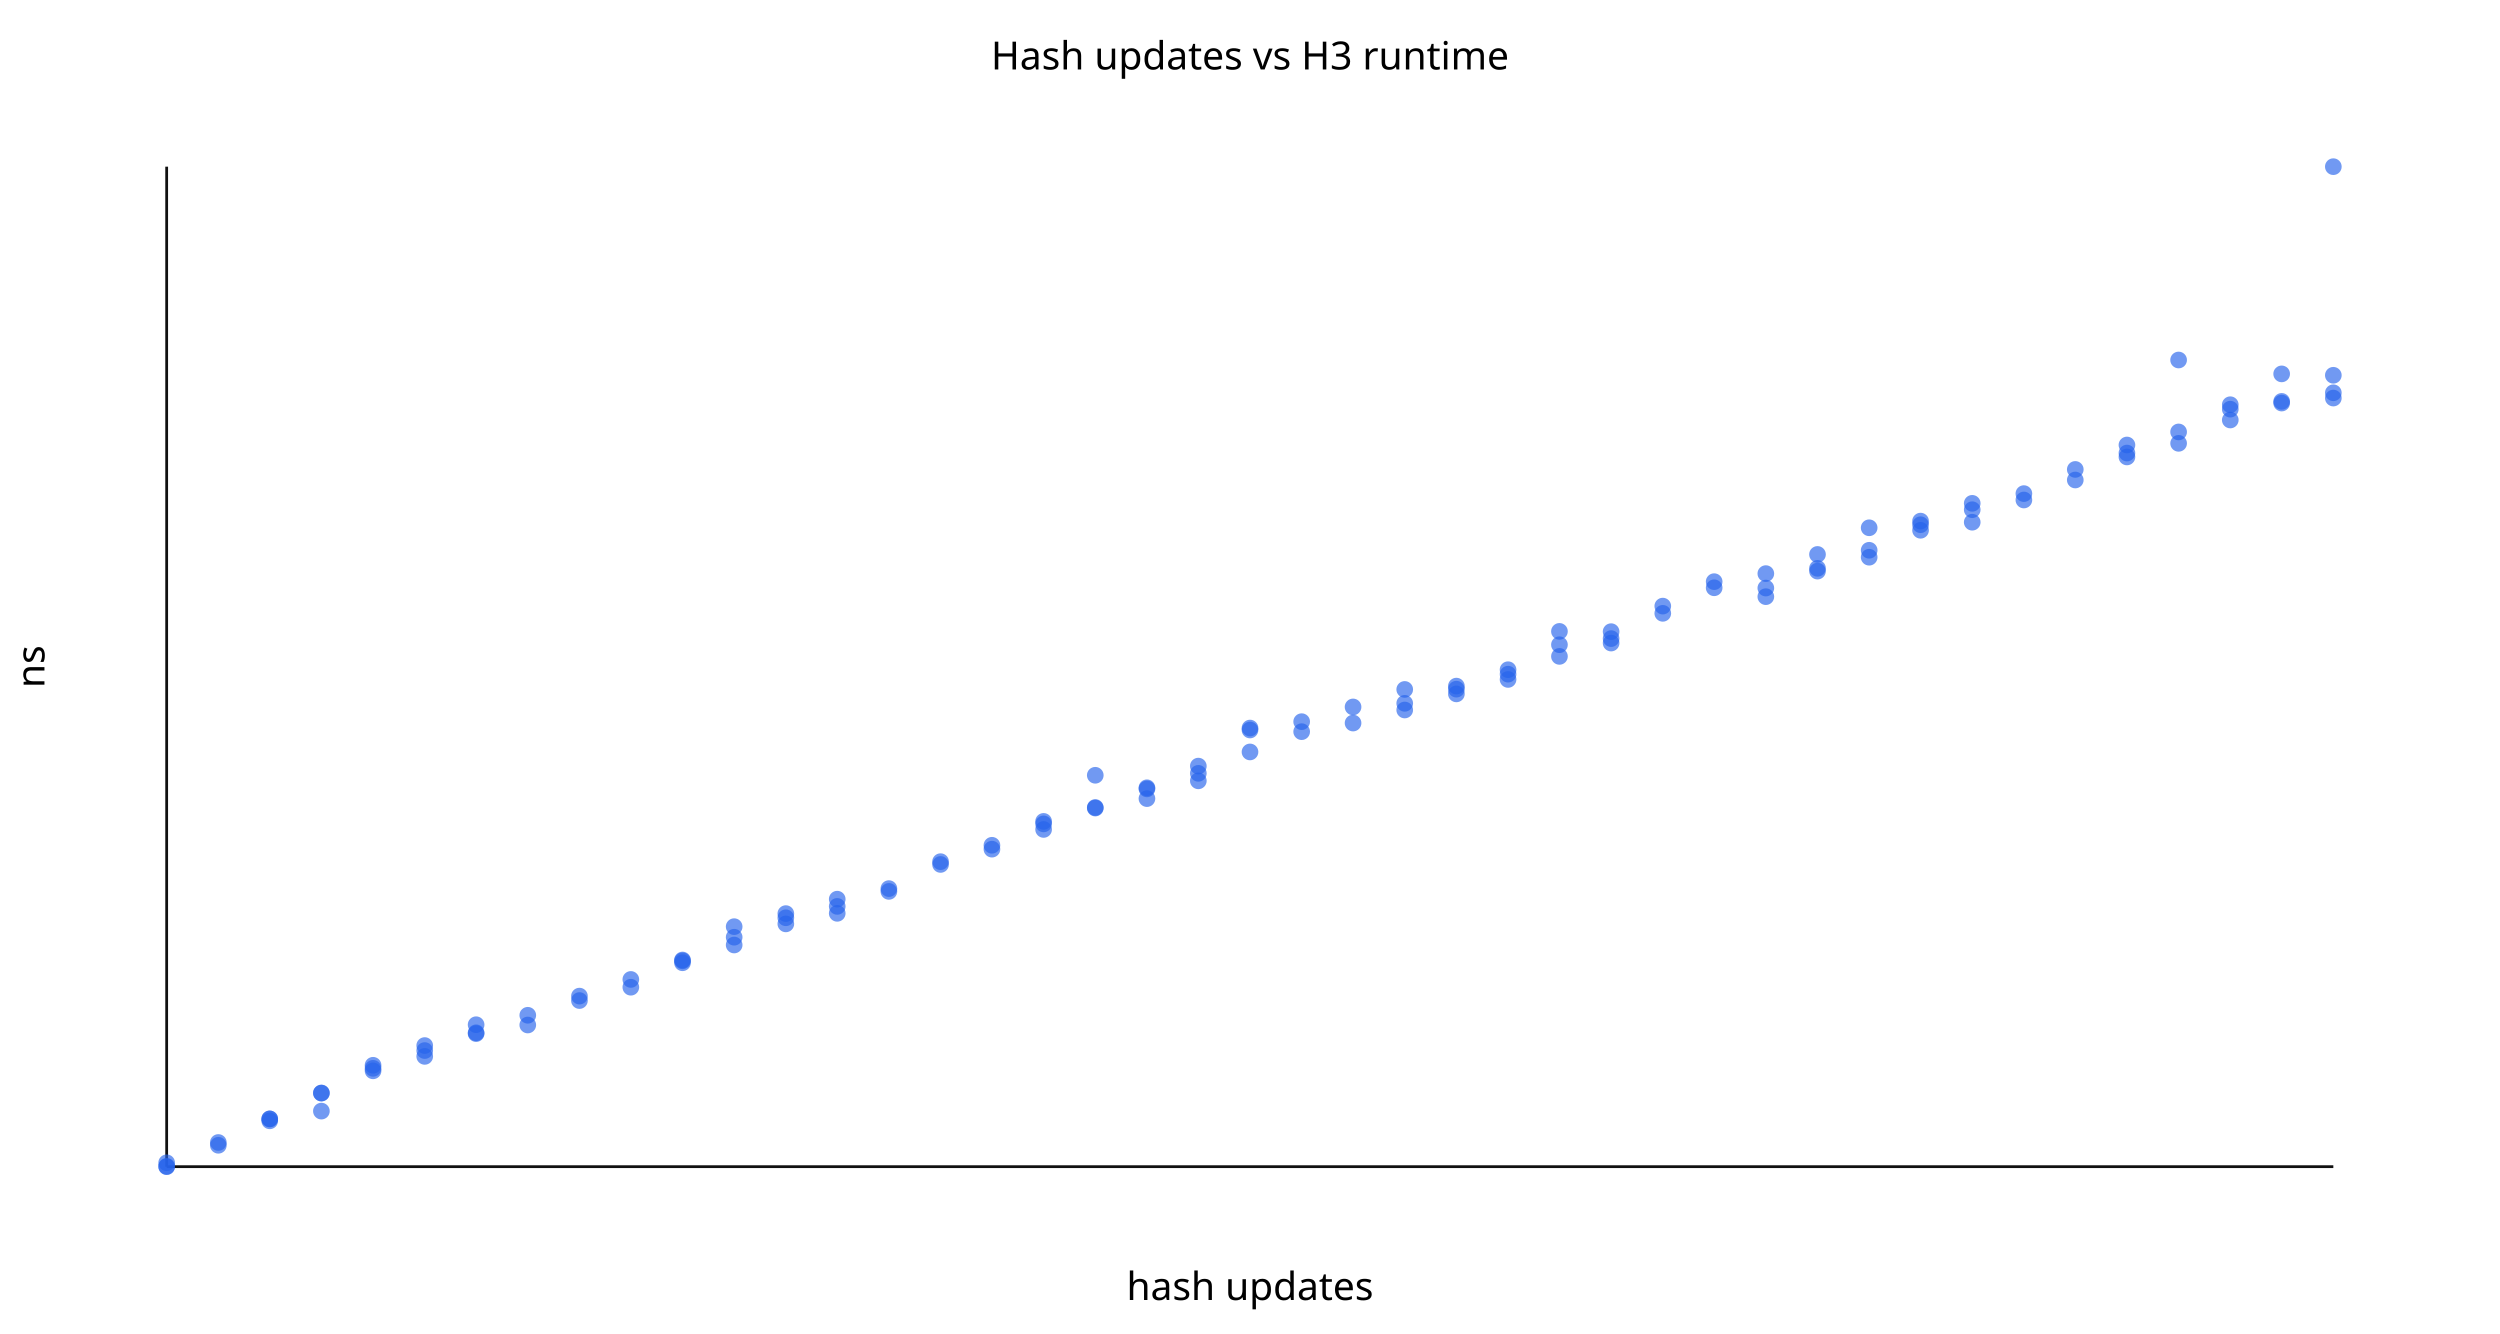
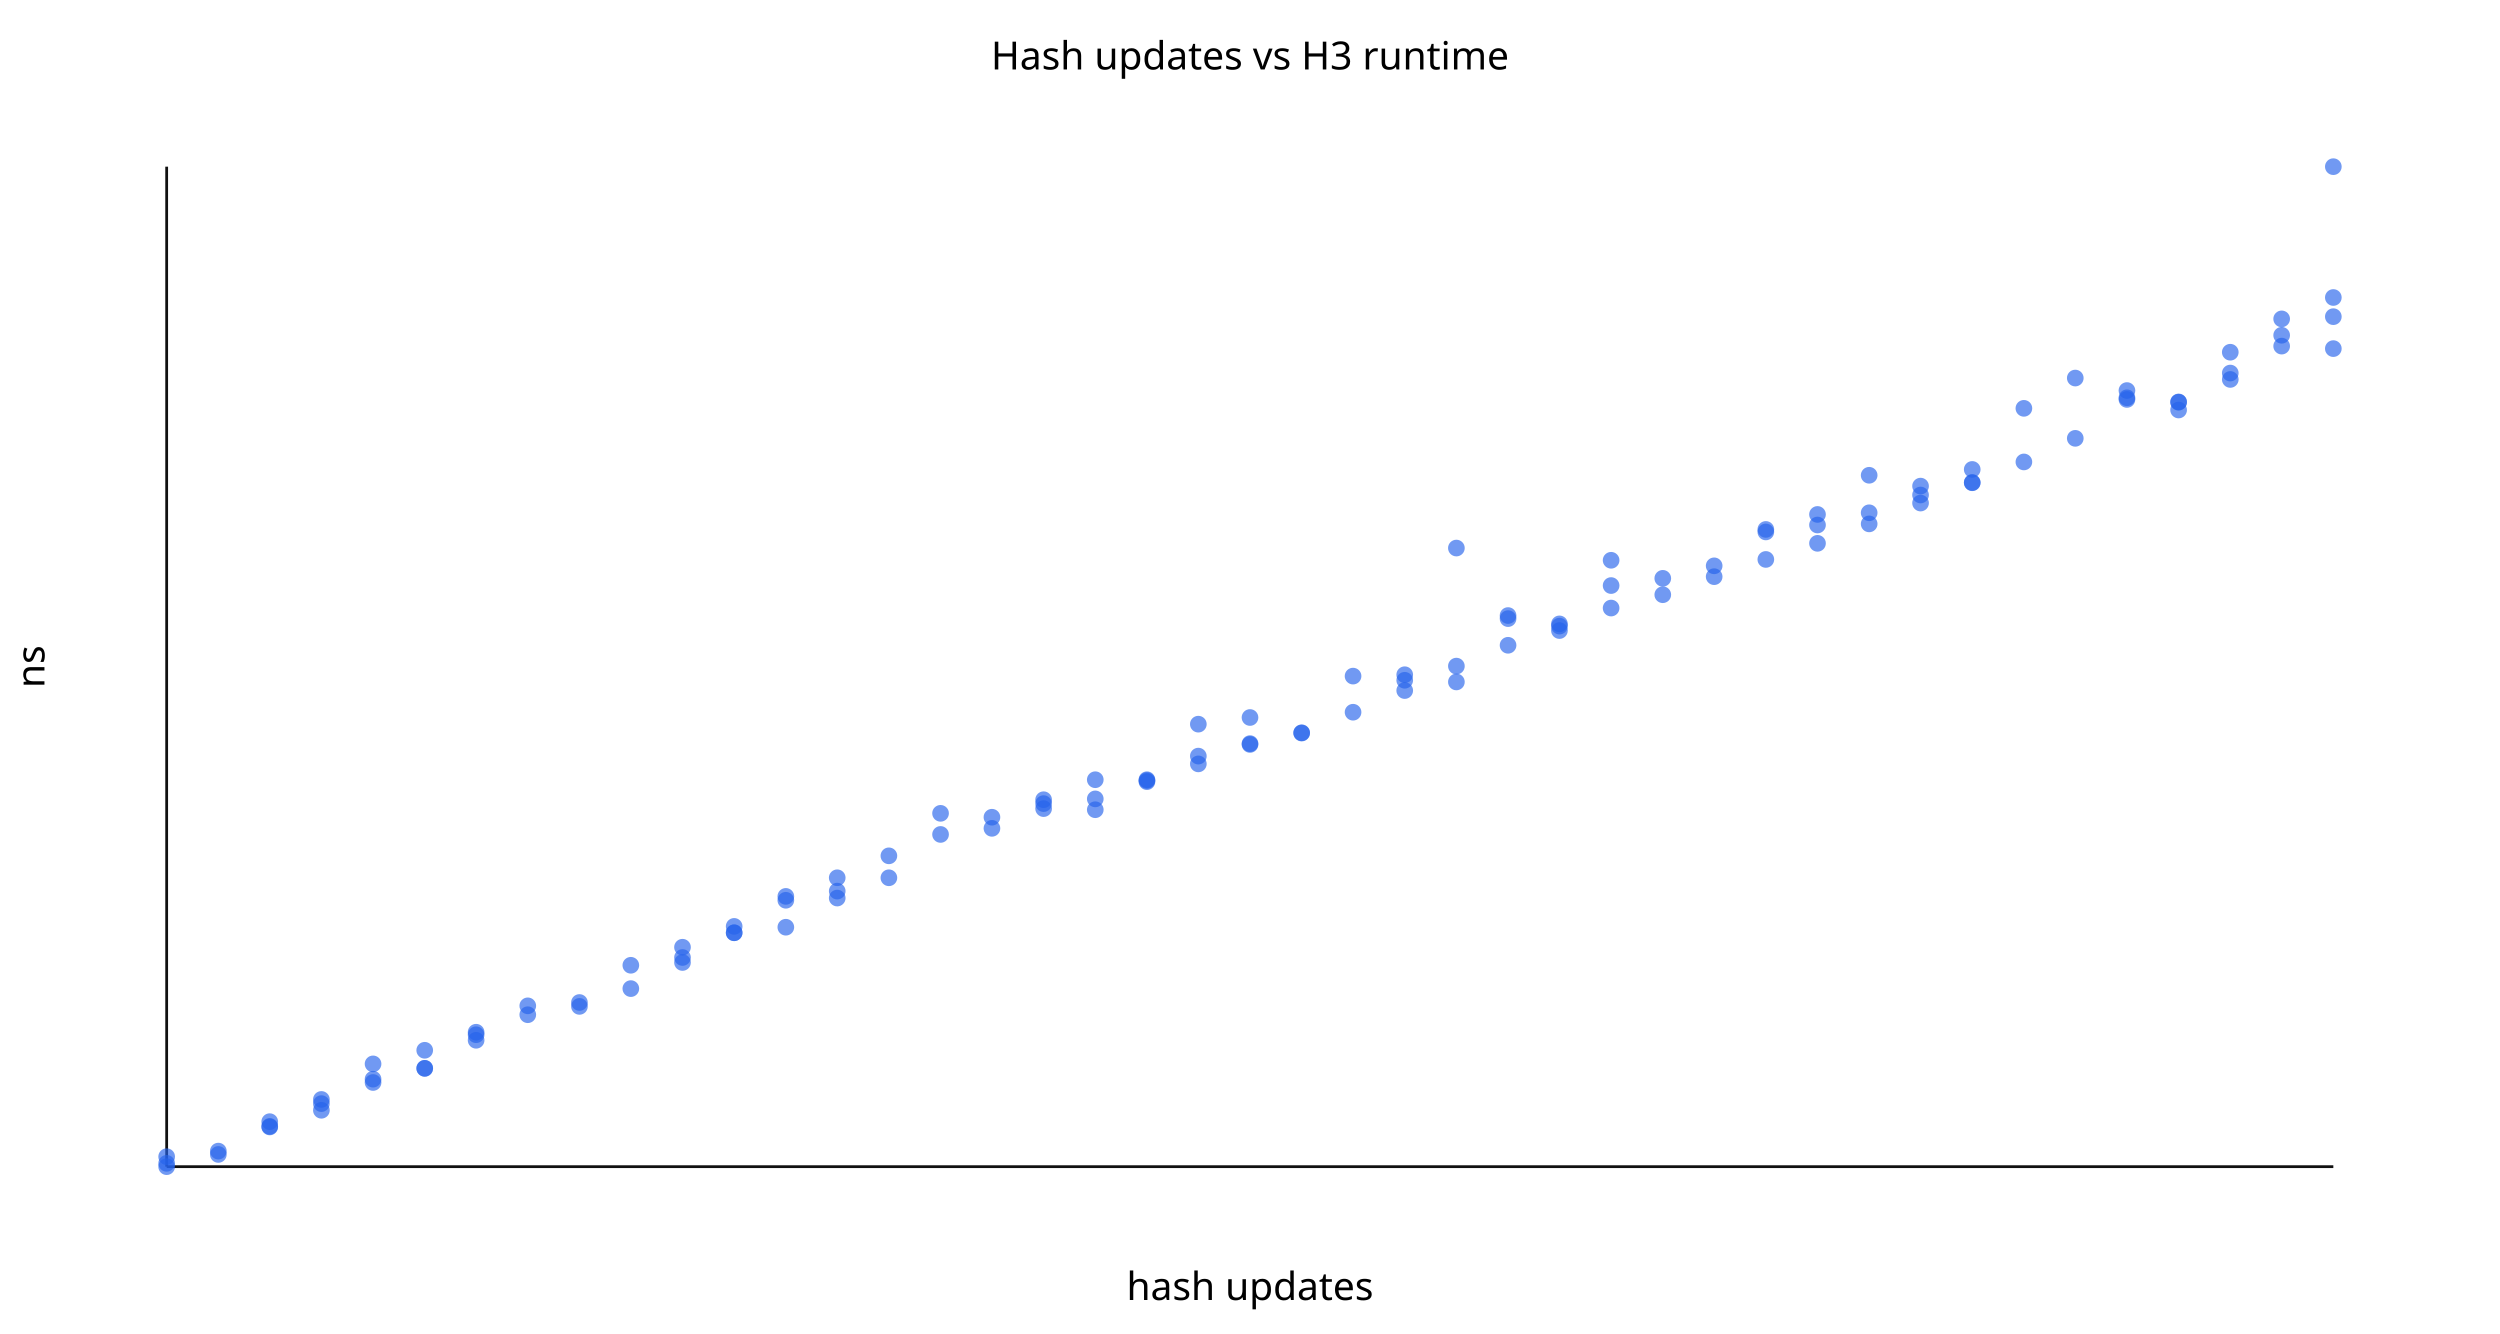
<svg xmlns="http://www.w3.org/2000/svg" width="900" height="480" viewBox="0 0 900 480">
  <style>text{font:14px sans-serif}circle{fill:#2563eb;opacity:.65}line{stroke:#111}</style>
  <text x="450.0" y="25" text-anchor="middle">Hash updates vs H3 runtime</text>
  <line x1="60" y1="420" x2="840" y2="420" />
  <line x1="60" y1="60" x2="60" y2="420" />
  <circle cx="840.0" cy="60.0" r="3" />
-   <circle cx="60.0" cy="418.6" r="3" />
-   <circle cx="97.1" cy="402.8" r="3" />
-   <circle cx="450.0" cy="262.8" r="3" />
-   <circle cx="580.0" cy="231.5" r="3" />
-   <circle cx="710.0" cy="188.0" r="3" />
-   <circle cx="840.0" cy="141.4" r="3" />
-   <circle cx="171.4" cy="372.1" r="3" />
-   <circle cx="301.4" cy="323.7" r="3" />
-   <circle cx="431.4" cy="275.8" r="3" />
-   <circle cx="561.4" cy="227.3" r="3" />
-   <circle cx="691.4" cy="187.6" r="3" />
-   <circle cx="821.4" cy="134.6" r="3" />
-   <circle cx="152.9" cy="376.4" r="3" />
-   <circle cx="282.9" cy="332.6" r="3" />
-   <circle cx="412.9" cy="287.5" r="3" />
-   <circle cx="542.9" cy="242.7" r="3" />
-   <circle cx="672.9" cy="190.0" r="3" />
-   <circle cx="802.9" cy="147.3" r="3" />
-   <circle cx="134.3" cy="384.6" r="3" />
-   <circle cx="264.3" cy="337.4" r="3" />
-   <circle cx="394.3" cy="290.9" r="3" />
-   <circle cx="524.3" cy="248.1" r="3" />
-   <circle cx="654.3" cy="205.6" r="3" />
-   <circle cx="784.3" cy="155.5" r="3" />
-   <circle cx="115.7" cy="393.5" r="3" />
-   <circle cx="245.7" cy="345.9" r="3" />
-   <circle cx="375.7" cy="296.6" r="3" />
-   <circle cx="505.7" cy="248.2" r="3" />
-   <circle cx="635.7" cy="206.5" r="3" />
-   <circle cx="765.7" cy="164.5" r="3" />
-   <circle cx="97.1" cy="402.8" r="3" />
-   <circle cx="227.1" cy="352.6" r="3" />
-   <circle cx="357.1" cy="305.7" r="3" />
-   <circle cx="487.1" cy="254.5" r="3" />
-   <circle cx="617.1" cy="211.6" r="3" />
-   <circle cx="747.1" cy="172.8" r="3" />
-   <circle cx="78.6" cy="412.3" r="3" />
-   <circle cx="208.6" cy="358.6" r="3" />
-   <circle cx="338.6" cy="311.2" r="3" />
-   <circle cx="468.6" cy="263.4" r="3" />
-   <circle cx="598.6" cy="220.8" r="3" />
-   <circle cx="728.6" cy="180.0" r="3" />
  <circle cx="60.0" cy="420.0" r="3" />
-   <circle cx="190.0" cy="365.5" r="3" />
-   <circle cx="320.0" cy="319.9" r="3" />
-   <circle cx="450.0" cy="270.7" r="3" />
-   <circle cx="580.0" cy="229.9" r="3" />
-   <circle cx="710.0" cy="181.2" r="3" />
-   <circle cx="840.0" cy="135.1" r="3" />
-   <circle cx="171.4" cy="371.8" r="3" />
-   <circle cx="301.4" cy="328.8" r="3" />
-   <circle cx="431.4" cy="281.1" r="3" />
-   <circle cx="561.4" cy="236.3" r="3" />
-   <circle cx="691.4" cy="190.9" r="3" />
-   <circle cx="821.4" cy="145.1" r="3" />
-   <circle cx="152.9" cy="378.2" r="3" />
-   <circle cx="282.9" cy="328.9" r="3" />
-   <circle cx="412.9" cy="284.0" r="3" />
-   <circle cx="542.9" cy="244.6" r="3" />
-   <circle cx="672.9" cy="198.1" r="3" />
-   <circle cx="802.9" cy="151.2" r="3" />
-   <circle cx="134.3" cy="383.5" r="3" />
-   <circle cx="264.3" cy="340.2" r="3" />
-   <circle cx="394.3" cy="290.7" r="3" />
-   <circle cx="524.3" cy="247.0" r="3" />
-   <circle cx="654.3" cy="204.6" r="3" />
-   <circle cx="784.3" cy="129.6" r="3" />
-   <circle cx="115.7" cy="393.5" r="3" />
-   <circle cx="245.7" cy="345.6" r="3" />
-   <circle cx="375.7" cy="298.6" r="3" />
-   <circle cx="505.7" cy="255.6" r="3" />
-   <circle cx="635.7" cy="211.7" r="3" />
-   <circle cx="765.7" cy="163.1" r="3" />
-   <circle cx="97.1" cy="403.5" r="3" />
-   <circle cx="227.1" cy="355.4" r="3" />
-   <circle cx="357.1" cy="304.3" r="3" />
-   <circle cx="487.1" cy="260.3" r="3" />
-   <circle cx="617.1" cy="209.4" r="3" />
-   <circle cx="747.1" cy="169.0" r="3" />
-   <circle cx="78.6" cy="411.3" r="3" />
-   <circle cx="208.6" cy="360.2" r="3" />
-   <circle cx="338.6" cy="310.2" r="3" />
-   <circle cx="468.6" cy="259.8" r="3" />
-   <circle cx="598.6" cy="218.2" r="3" />
-   <circle cx="728.6" cy="177.7" r="3" />
-   <circle cx="60.0" cy="419.9" r="3" />
-   <circle cx="190.0" cy="369.0" r="3" />
-   <circle cx="320.0" cy="320.9" r="3" />
-   <circle cx="450.0" cy="262.1" r="3" />
-   <circle cx="580.0" cy="227.4" r="3" />
-   <circle cx="710.0" cy="183.5" r="3" />
-   <circle cx="840.0" cy="143.3" r="3" />
-   <circle cx="171.4" cy="368.9" r="3" />
-   <circle cx="301.4" cy="326.3" r="3" />
-   <circle cx="431.4" cy="278.4" r="3" />
-   <circle cx="561.4" cy="232.1" r="3" />
-   <circle cx="691.4" cy="188.9" r="3" />
-   <circle cx="821.4" cy="144.5" r="3" />
-   <circle cx="152.9" cy="380.3" r="3" />
-   <circle cx="282.9" cy="330.4" r="3" />
-   <circle cx="412.9" cy="283.6" r="3" />
-   <circle cx="542.9" cy="241.1" r="3" />
-   <circle cx="672.9" cy="200.6" r="3" />
-   <circle cx="802.9" cy="145.7" r="3" />
-   <circle cx="134.3" cy="385.5" r="3" />
-   <circle cx="264.3" cy="333.6" r="3" />
-   <circle cx="394.3" cy="279.1" r="3" />
-   <circle cx="524.3" cy="249.8" r="3" />
-   <circle cx="654.3" cy="199.6" r="3" />
-   <circle cx="784.3" cy="159.6" r="3" />
-   <circle cx="115.7" cy="400.0" r="3" />
-   <circle cx="245.7" cy="346.6" r="3" />
-   <circle cx="375.7" cy="295.7" r="3" />
-   <circle cx="505.7" cy="253.2" r="3" />
-   <circle cx="635.7" cy="214.8" r="3" />
-   <circle cx="765.7" cy="160.2" r="3" />
+   <circle cx="97.1" cy="403.8" r="3" />
+   <circle cx="450.0" cy="267.7" r="3" />
+   <circle cx="580.0" cy="210.8" r="3" />
+   <circle cx="710.0" cy="173.8" r="3" />
+   <circle cx="840.0" cy="125.5" r="3" />
+   <circle cx="171.4" cy="374.5" r="3" />
+   <circle cx="301.4" cy="323.3" r="3" />
+   <circle cx="431.4" cy="260.7" r="3" />
+   <circle cx="561.4" cy="225.4" r="3" />
+   <circle cx="691.4" cy="175.0" r="3" />
+   <circle cx="821.4" cy="120.7" r="3" />
+   <circle cx="152.9" cy="384.6" r="3" />
+   <circle cx="282.9" cy="333.8" r="3" />
+   <circle cx="412.9" cy="281.0" r="3" />
+   <circle cx="542.9" cy="232.3" r="3" />
+   <circle cx="672.9" cy="171.1" r="3" />
+   <circle cx="802.9" cy="134.3" r="3" />
+   <circle cx="134.3" cy="389.7" r="3" />
+   <circle cx="264.3" cy="335.8" r="3" />
+   <circle cx="394.3" cy="291.5" r="3" />
+   <circle cx="524.3" cy="197.3" r="3" />
+   <circle cx="654.3" cy="185.2" r="3" />
+   <circle cx="784.3" cy="147.6" r="3" />
+   <circle cx="115.7" cy="395.8" r="3" />
+   <circle cx="245.7" cy="346.5" r="3" />
+   <circle cx="375.7" cy="287.9" r="3" />
+   <circle cx="505.7" cy="248.6" r="3" />
+   <circle cx="635.7" cy="201.4" r="3" />
+   <circle cx="765.7" cy="143.2" r="3" />
+   <circle cx="97.1" cy="405.7" r="3" />
+   <circle cx="227.1" cy="347.5" r="3" />
+   <circle cx="357.1" cy="298.2" r="3" />
+   <circle cx="487.1" cy="256.4" r="3" />
+   <circle cx="617.1" cy="207.6" r="3" />
+   <circle cx="747.1" cy="157.8" r="3" />
+   <circle cx="78.6" cy="414.4" r="3" />
+   <circle cx="208.6" cy="360.9" r="3" />
+   <circle cx="338.6" cy="300.4" r="3" />
+   <circle cx="468.6" cy="263.9" r="3" />
+   <circle cx="598.6" cy="214.1" r="3" />
+   <circle cx="728.6" cy="147.0" r="3" />
+   <circle cx="60.0" cy="418.8" r="3" />
+   <circle cx="190.0" cy="365.3" r="3" />
+   <circle cx="320.0" cy="316.0" r="3" />
+   <circle cx="450.0" cy="268.0" r="3" />
+   <circle cx="580.0" cy="201.7" r="3" />
+   <circle cx="710.0" cy="173.7" r="3" />
+   <circle cx="840.0" cy="107.1" r="3" />
+   <circle cx="171.4" cy="371.6" r="3" />
+   <circle cx="301.4" cy="316.0" r="3" />
+   <circle cx="431.4" cy="272.2" r="3" />
+   <circle cx="561.4" cy="224.6" r="3" />
+   <circle cx="691.4" cy="181.1" r="3" />
+   <circle cx="821.4" cy="124.6" r="3" />
+   <circle cx="152.9" cy="378.1" r="3" />
+   <circle cx="282.9" cy="322.7" r="3" />
+   <circle cx="412.9" cy="280.7" r="3" />
+   <circle cx="542.9" cy="222.7" r="3" />
+   <circle cx="672.9" cy="184.6" r="3" />
+   <circle cx="802.9" cy="126.8" r="3" />
+   <circle cx="134.3" cy="388.5" r="3" />
+   <circle cx="264.3" cy="333.5" r="3" />
+   <circle cx="394.3" cy="280.7" r="3" />
+   <circle cx="524.3" cy="239.8" r="3" />
+   <circle cx="654.3" cy="189.0" r="3" />
+   <circle cx="784.3" cy="144.8" r="3" />
+   <circle cx="115.7" cy="397.3" r="3" />
+   <circle cx="245.7" cy="344.7" r="3" />
+   <circle cx="375.7" cy="289.3" r="3" />
+   <circle cx="505.7" cy="244.9" r="3" />
+   <circle cx="635.7" cy="191.5" r="3" />
+   <circle cx="765.7" cy="140.6" r="3" />
+   <circle cx="97.1" cy="405.5" r="3" />
+   <circle cx="227.1" cy="355.9" r="3" />
+   <circle cx="357.1" cy="294.2" r="3" />
+   <circle cx="487.1" cy="243.4" r="3" />
+   <circle cx="617.1" cy="203.7" r="3" />
+   <circle cx="747.1" cy="136.1" r="3" />
+   <circle cx="78.6" cy="415.6" r="3" />
+   <circle cx="208.6" cy="362.3" r="3" />
+   <circle cx="338.6" cy="292.8" r="3" />
+   <circle cx="468.6" cy="263.8" r="3" />
+   <circle cx="598.6" cy="208.2" r="3" />
+   <circle cx="728.6" cy="166.3" r="3" />
+   <circle cx="60.0" cy="416.4" r="3" />
+   <circle cx="190.0" cy="362.1" r="3" />
+   <circle cx="320.0" cy="308.1" r="3" />
+   <circle cx="450.0" cy="258.3" r="3" />
+   <circle cx="580.0" cy="218.9" r="3" />
+   <circle cx="710.0" cy="169.0" r="3" />
+   <circle cx="840.0" cy="114.0" r="3" />
+   <circle cx="171.4" cy="372.5" r="3" />
+   <circle cx="301.4" cy="320.8" r="3" />
+   <circle cx="431.4" cy="275.0" r="3" />
+   <circle cx="561.4" cy="227.0" r="3" />
+   <circle cx="691.4" cy="178.2" r="3" />
+   <circle cx="821.4" cy="114.8" r="3" />
+   <circle cx="152.9" cy="384.6" r="3" />
+   <circle cx="282.9" cy="324.1" r="3" />
+   <circle cx="412.9" cy="281.4" r="3" />
+   <circle cx="542.9" cy="221.6" r="3" />
+   <circle cx="672.9" cy="188.6" r="3" />
+   <circle cx="802.9" cy="136.6" r="3" />
+   <circle cx="134.3" cy="383.0" r="3" />
+   <circle cx="264.3" cy="335.8" r="3" />
+   <circle cx="394.3" cy="287.6" r="3" />
+   <circle cx="524.3" cy="245.5" r="3" />
+   <circle cx="654.3" cy="195.6" r="3" />
+   <circle cx="784.3" cy="144.7" r="3" />
+   <circle cx="115.7" cy="399.7" r="3" />
+   <circle cx="245.7" cy="341.0" r="3" />
+   <circle cx="375.7" cy="291.1" r="3" />
+   <circle cx="505.7" cy="242.9" r="3" />
+   <circle cx="635.7" cy="190.6" r="3" />
+   <circle cx="765.7" cy="143.8" r="3" />
  <text x="450.0" y="468" text-anchor="middle">hash updates</text>
  <text x="16" y="240.0" transform="rotate(-90 16 240.0)" text-anchor="middle">ns</text>
</svg>
